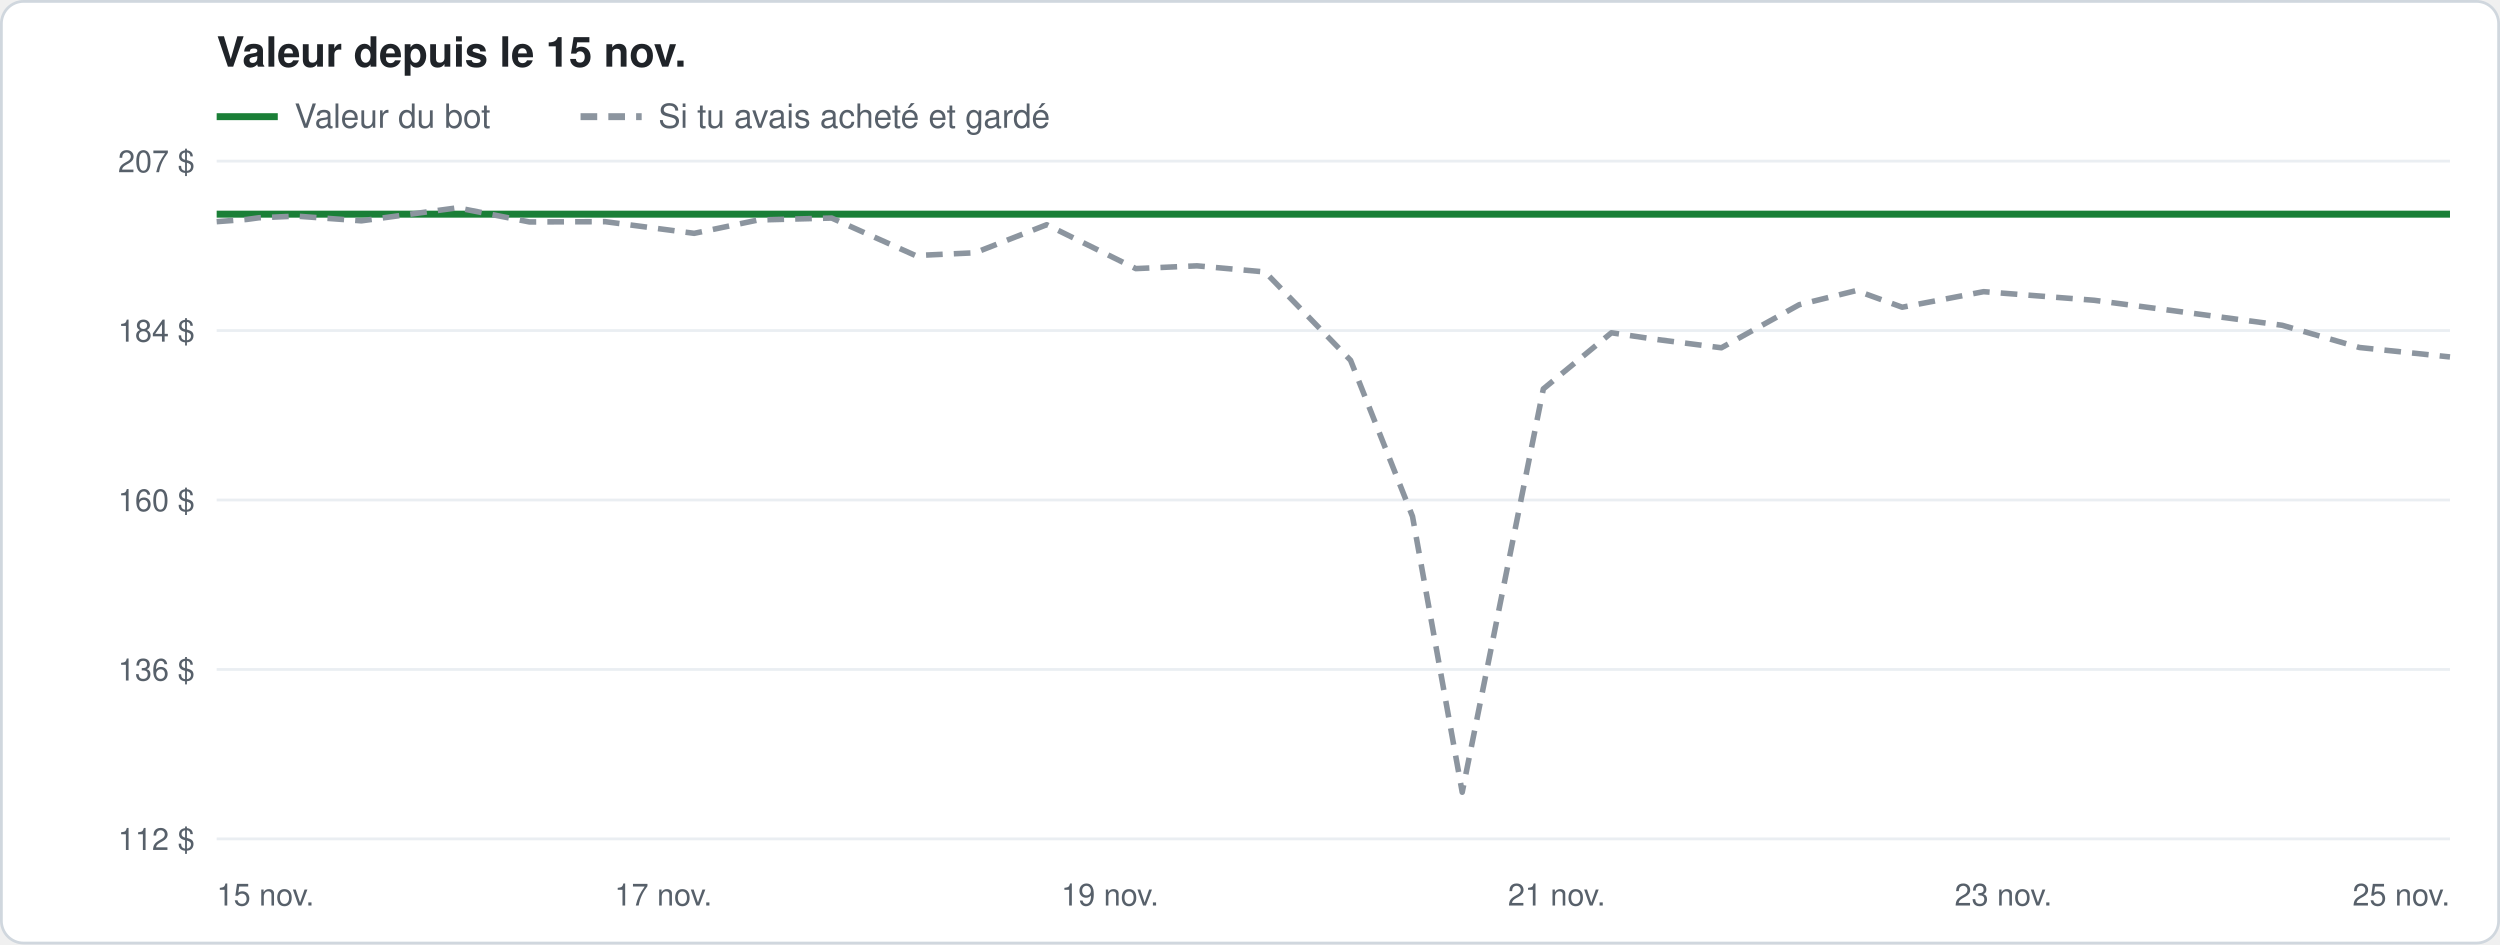
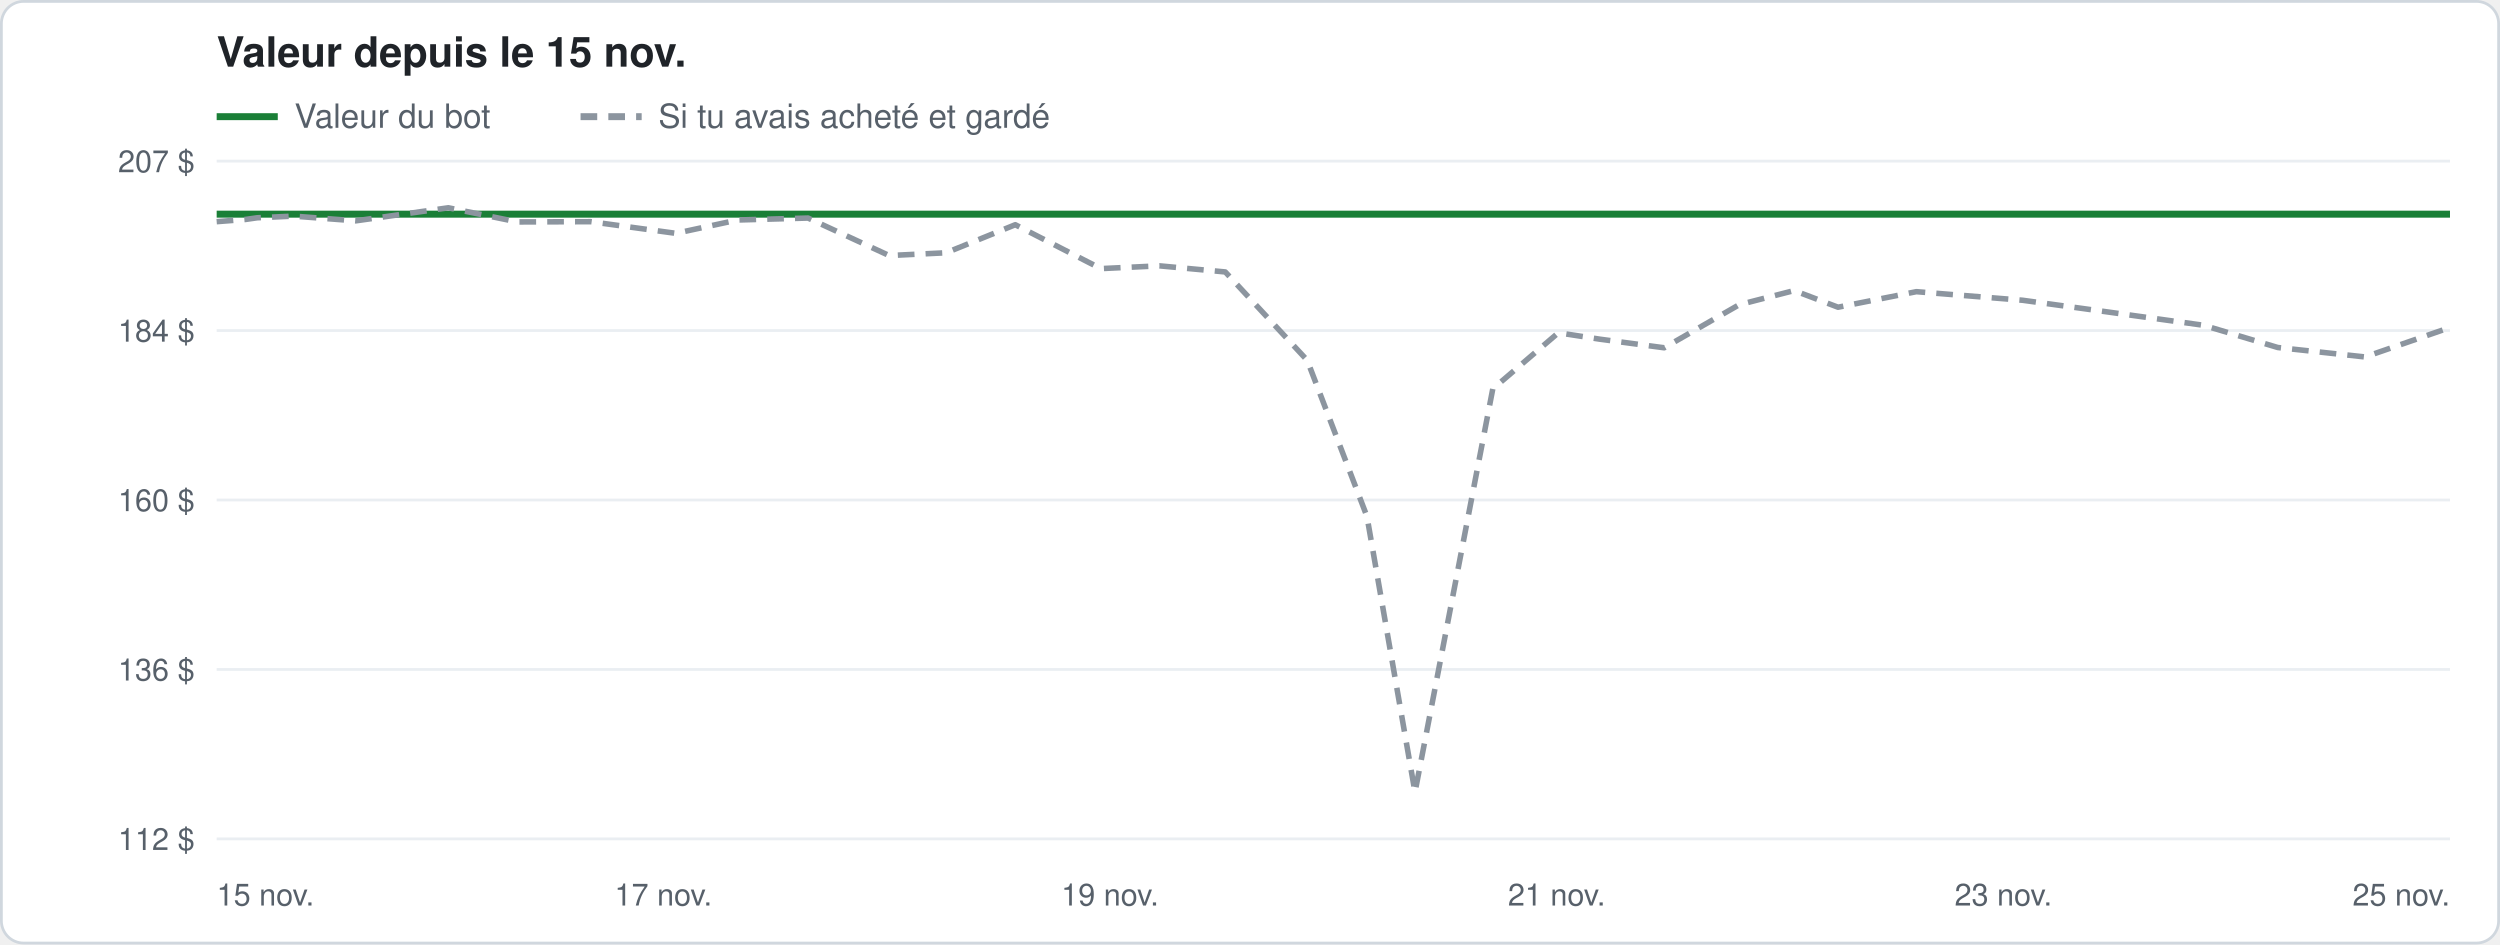
<svg xmlns="http://www.w3.org/2000/svg" width="900" height="340" viewBox="0 0 900 340" font-family="-apple-system, Segoe UI, Helvetica, Arial, sans-serif">
  <rect x="0.5" y="0.5" width="899" height="339" rx="8" fill="#ffffff" stroke="#d0d7de" />
  <text x="78" y="24" font-size="15" font-weight="600" fill="#1f2328">Valeur depuis le 15 nov.</text>
  <line x1="78" y1="42" x2="100" y2="42" stroke="#1a7f37" stroke-width="2.5" />
  <text x="106" y="46" font-size="12" fill="#57606a">Valeur du bot</text>
  <line x1="209" y1="42" x2="231" y2="42" stroke="#8c959f" stroke-width="2.5" stroke-dasharray="6 4" />
  <text x="237" y="46" font-size="12" fill="#57606a">Si tu avais acheté et gardé</text>
  <line x1="78" y1="302.0" x2="882" y2="302.0" stroke="#eaeef2" />
  <text x="70" y="306.0" font-size="11" fill="#57606a" text-anchor="end">112 $</text>
  <line x1="78" y1="241.0" x2="882" y2="241.0" stroke="#eaeef2" />
  <text x="70" y="245.0" font-size="11" fill="#57606a" text-anchor="end">136 $</text>
  <line x1="78" y1="180.0" x2="882" y2="180.0" stroke="#eaeef2" />
  <text x="70" y="184.0" font-size="11" fill="#57606a" text-anchor="end">160 $</text>
  <line x1="78" y1="119.0" x2="882" y2="119.0" stroke="#eaeef2" />
  <text x="70" y="123.0" font-size="11" fill="#57606a" text-anchor="end">184 $</text>
  <line x1="78" y1="58.0" x2="882" y2="58.0" stroke="#eaeef2" />
  <text x="70" y="62.0" font-size="11" fill="#57606a" text-anchor="end">207 $</text>
  <text x="78.0" y="326" font-size="11" fill="#57606a" text-anchor="start">15 nov.</text>
  <text x="238.8" y="326" font-size="11" fill="#57606a" text-anchor="middle">17 nov.</text>
  <text x="399.6" y="326" font-size="11" fill="#57606a" text-anchor="middle">19 nov.</text>
  <text x="560.4" y="326" font-size="11" fill="#57606a" text-anchor="middle">21 nov.</text>
  <text x="721.2" y="326" font-size="11" fill="#57606a" text-anchor="middle">23 nov.</text>
  <text x="882.0" y="326" font-size="11" fill="#57606a" text-anchor="end">25 nov.</text>
-   <polyline points="78.0,77.1 88.8,77.1 93.2,77.1 106.7,77.1 130.1,77.1 164.7,77.1 190.6,77.1 217.9,77.1 249.9,77.1 272.9,77.1 299.4,77.1 329.6,77.1 351.0,77.1 376.8,77.1 408.9,77.1 430.9,77.1 455.4,77.1 486.2,77.1 508.5,77.1 526.4,77.1 555.6,77.1 580.1,77.1 595.6,77.1 619.7,77.1 647.7,77.1 668.3,77.1 684.8,77.1 714.1,77.1 753.9,77.1 781.2,77.1 821.6,77.1 849.4,77.1 882.0,77.1" fill="none" stroke="#1a7f37" stroke-width="2.5" stroke-linejoin="round" />
-   <polyline points="78.0,79.8 88.8,79.0 93.2,78.4 106.7,77.8 130.1,79.5 164.7,74.8 190.6,79.9 217.9,79.8 249.9,84.0 272.9,79.2 299.4,78.5 329.6,92.0 351.0,91.0 376.8,80.9 408.9,96.7 430.9,95.7 455.4,97.9 486.2,129.7 508.5,185.9 526.4,285.2 555.6,140.0 580.1,119.8 595.6,122.1 619.7,125.2 647.7,109.7 668.3,104.6 684.8,110.6 714.1,105.0 753.9,108.1 781.2,111.7 821.6,117.1 849.4,125.1 882.0,128.5" fill="none" stroke="#8c959f" stroke-width="2" stroke-linejoin="round" stroke-dasharray="6 4" />
+   <polyline points="78.0,77.1 88.4,77.1 92.6,77.1 105.7,77.1 128.1,77.1 161.4,77.1 186.3,77.1 212.6,77.1 243.3,77.1 265.5,77.1 290.9,77.1 320.1,77.1 340.6,77.1 365.5,77.1 396.3,77.1 417.4,77.1 441.1,77.1 470.6,77.1 492.1,77.1 509.4,77.1 537.4,77.1 561.0,77.1 575.9,77.1 599.1,77.1 626.1,77.1 645.9,77.1 661.7,77.1 689.9,77.1 728.2,77.1 754.4,77.1 793.3,77.1 820.0,77.1 851.4,77.1 882.0,77.1" fill="none" stroke="#1a7f37" stroke-width="2.5" stroke-linejoin="round" />
+   <polyline points="78.0,79.8 88.4,79.0 92.6,78.4 105.7,77.8 128.1,79.5 161.4,74.8 186.3,79.9 212.6,79.8 243.3,84.0 265.5,79.2 290.9,78.5 320.1,92.0 340.6,91.0 365.5,80.9 396.3,96.7 417.4,95.7 441.1,97.9 470.6,129.7 492.1,185.9 509.4,285.2 537.4,140.0 561.0,119.8 575.9,122.1 599.1,125.2 626.1,109.7 645.9,104.6 661.7,110.6 689.9,105.0 728.2,108.1 754.4,111.7 793.3,117.1 820.0,125.1 851.4,128.5 882.0,117.9" fill="none" stroke="#8c959f" stroke-width="2" stroke-linejoin="round" stroke-dasharray="6 4" />
</svg>
